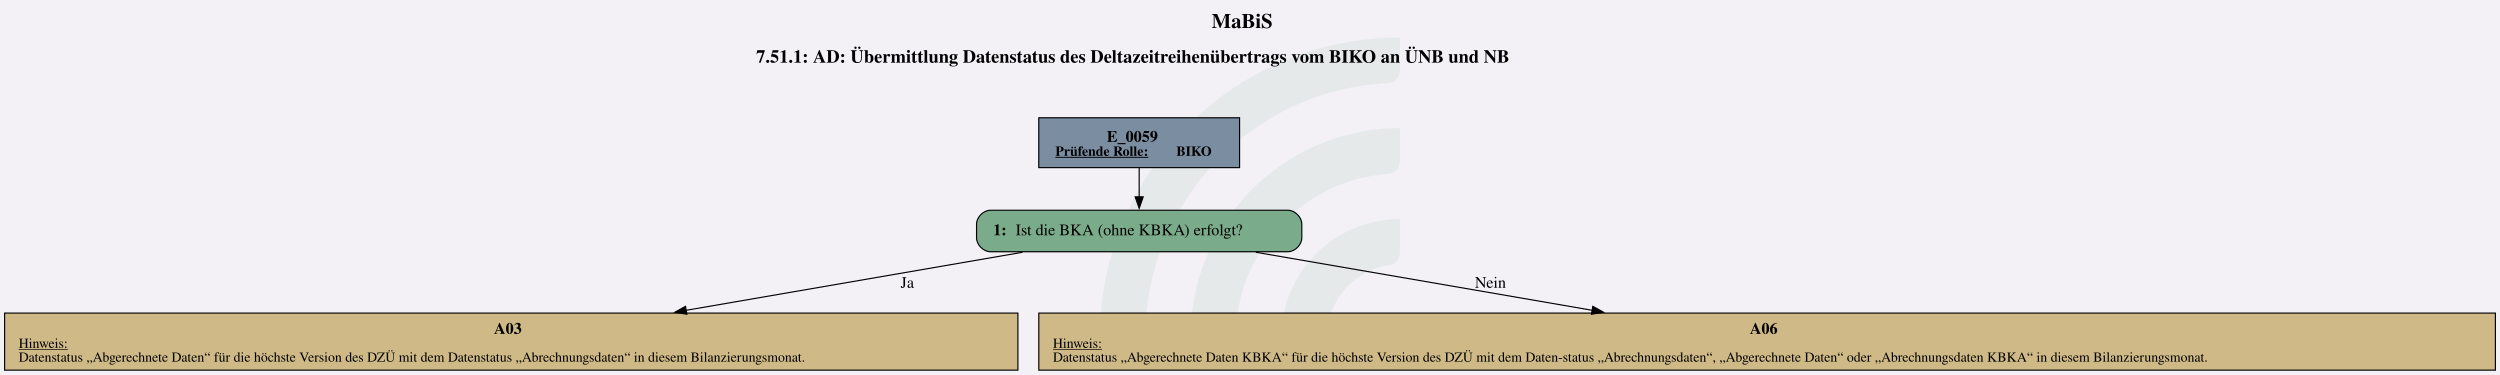
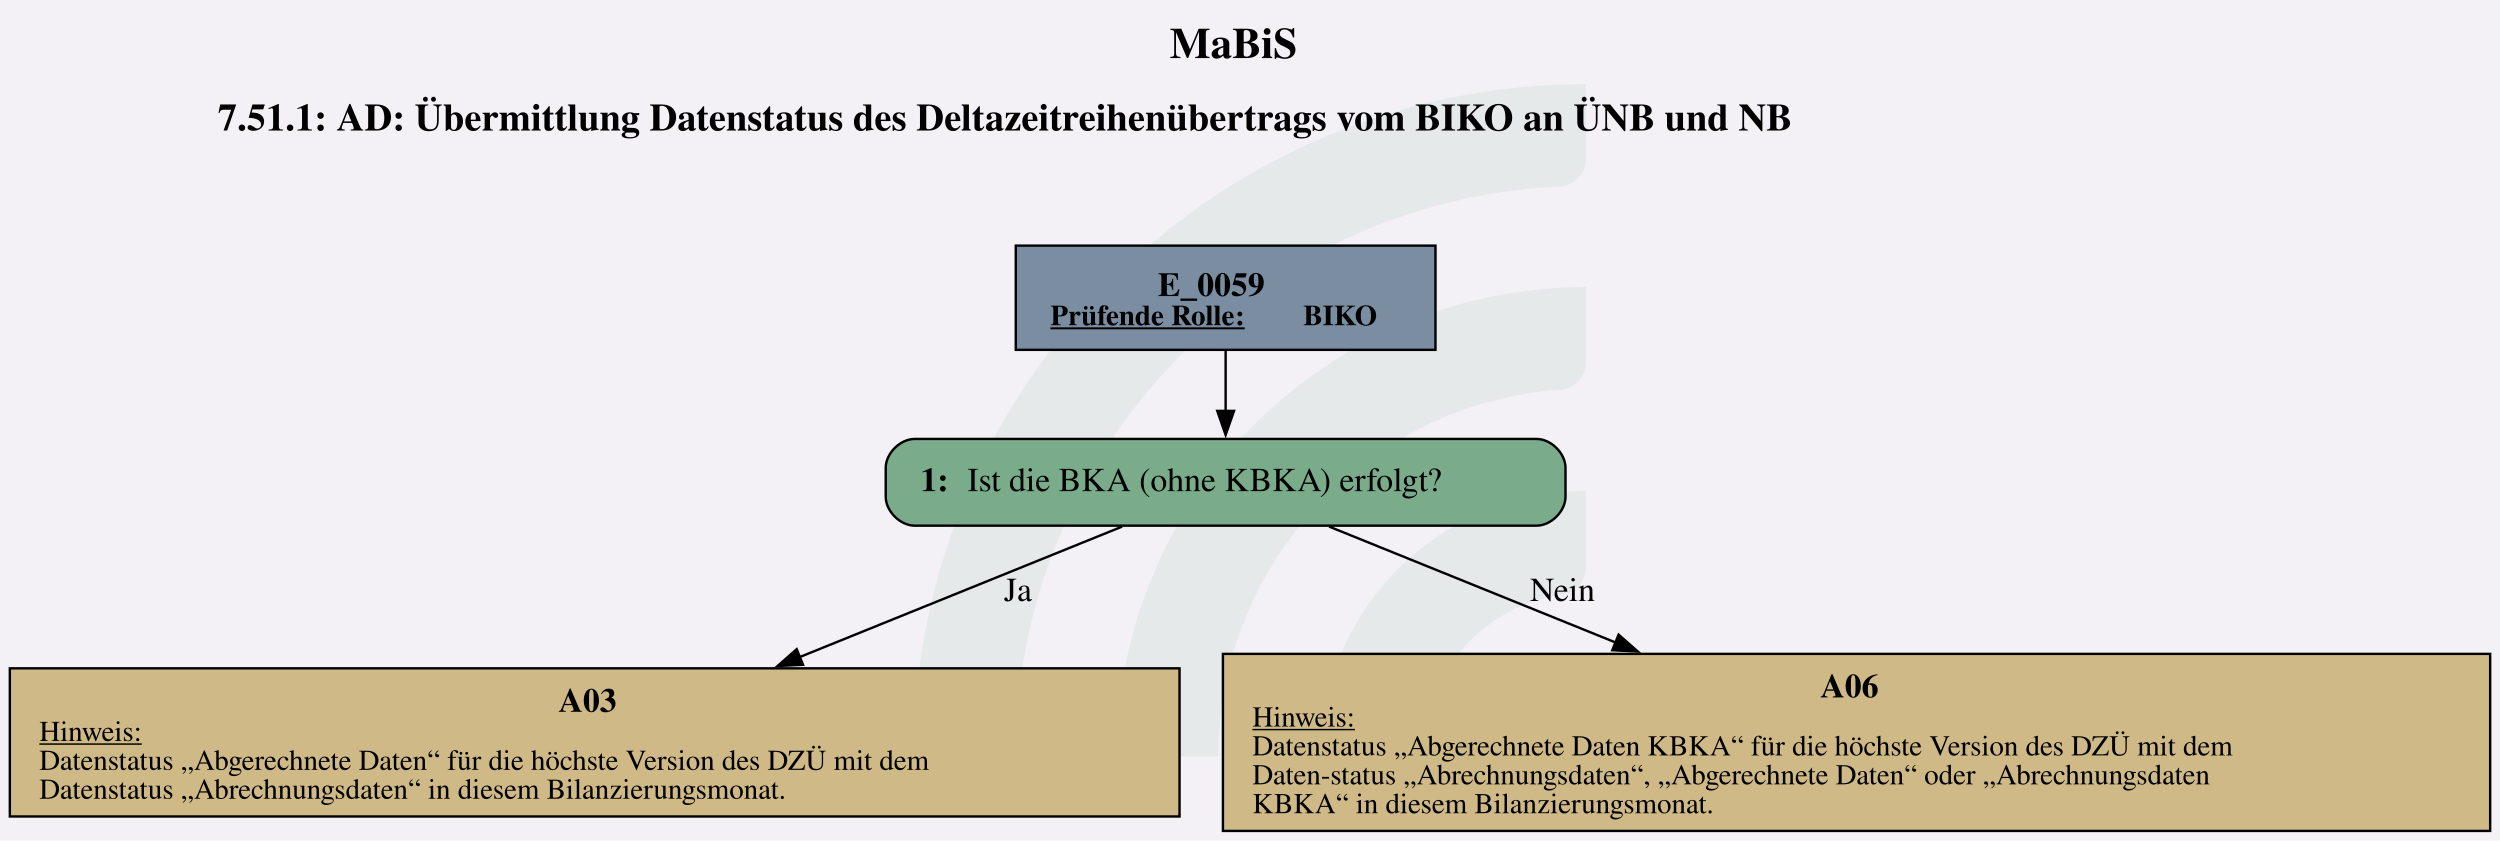
- <svg xmlns="http://www.w3.org/2000/svg" version="1.1" width="1920.0px" viewBox="0 0 1920.0 288.0" height="288.0px">
+ <svg xmlns="http://www.w3.org/2000/svg" version="1.1" width="1384.0px" viewBox="0 0 1384.0 465.333" height="465.333px">
  <g>
-     <svg version="1.1" width="1920.0px" viewBox="0 0 1920.0 288.0" height="288.0px">
-       <polygon fill="#f3f1f6" points="0,0 1920.0,0 1920.0,288.0 0,288.0" />
+     <svg version="1.1" width="1384.0px" viewBox="0 0 1384.0 465.333" height="465.333px">
+       <polygon fill="#f3f1f6" points="0,0 1384.0,0 1384.0,465.333 0,465.333" />
      <g>
-         <g transform="translate(844.8855, 28.8) scale(1 1) translate(0, 0) scale(1.302513 1.302513) ">
+         <g transform="translate(506.0047, 46.53333) scale(1 1) translate(0, 0) scale(2.104524 2.104524) ">
          <defs id="defs2">
            <clipPath clipPathUnits="userSpaceOnUse" id="clipPath23">
              <path d="M 0,568.156 H 579.236 V 0 H 0 Z" id="path21" />
            </clipPath>
          </defs>
          <g id="layer1" transform="translate(-16.54194,-55.30527)">
            <g id="g19" clip-path="url(#clipPath23)" transform="matrix(0.3527778,0,0,-0.3527778,0.01017023,243.7368)" style="opacity:0.2">
              <g id="g25" transform="translate(122.444,32.7195)">
                <path d="m 0,0 h -56.104 c -11,0 -19.898,9.123 -19.463,20.115 10.594,267.191 231.277,481.302 501.029,481.302 v -56.02 c 0,-10.98 -8.688,-19.892 -19.658,-20.393 C 180.29,414.697 0,228.005 0,0" style="fill:#6ead83;fill-opacity:0.5;fill-rule:nonzero;stroke:none" id="path27" />
              </g>
              <g id="g29" transform="translate(273.7828,32.7195)">
                <path d="m 0,0 h -55.926 c -11.228,0 -20.091,9.482 -19.435,20.69 10.744,183.439 163.389,329.388 349.485,329.388 v -56.263 c 0,-10.709 -8.273,-19.617 -18.957,-20.35 C 112.819,263.696 0,144.774 0,0" style="fill:#6ead83;fill-opacity:0.5;fill-rule:nonzero;stroke:none" id="path31" />
              </g>
              <g id="g33" transform="translate(425.7667,32.7195)">
                <path d="m 0,0 h -55.445 c -11.653,0 -20.604,10.17 -19.334,21.753 10.866,99.032 95.031,176.341 196.919,176.341 v -57.011 c 0,-10.046 -7.283,-18.755 -17.229,-20.165 C 45.688,112.522 0,61.497 0,0" style="fill:#6ead83;fill-opacity:0.5;fill-rule:nonzero;stroke:none" id="path35" />
              </g>
            </g>
          </g>
        </g>
-         <svg width="1440pt" height="216pt" viewBox="0.00 0.00 1440.00 215.72">
-           <g id="graph0" class="graph" transform="scale(0.663639 0.663639) rotate(0) translate(4 321.05)">
-             <text text-anchor="start" x="1047.55" y="-296.95" font-family="Times,serif" font-weight="bold" font-size="18.00">MaBiS</text>
-             <text text-anchor="start" x="652.3" y="-266.85" font-family="Times,serif" font-weight="bold" font-size="16.00">7.51.1: AD: Übermittlung Datenstatus des Deltazeitreihenübertrags vom BIKO an ÜNB und NB</text>
+         <svg width="1038pt" height="349pt" viewBox="0.00 0.00 1037.98 349.05">
+           <g id="graph0" class="graph" transform="scale(1 1) rotate(0) translate(4 345.05)">
+             <text text-anchor="start" x="481.62" y="-320.95" font-family="Times,serif" font-weight="bold" font-size="18.00">MaBiS</text>
+             <text text-anchor="start" x="86.37" y="-290.85" font-family="Times,serif" font-weight="bold" font-size="16.00">7.51.1: AD: Übermittlung Datenstatus des Deltazeitreihenübertrags vom BIKO an ÜNB und NB</text>
            <g id="node1" class="node">
-               <polygon fill="#7a8da1" stroke="black" points="1071.89,-219.05 897.59,-219.05 897.59,-175.77 1071.89,-175.77 1071.89,-219.05" />
-               <text text-anchor="start" x="956.62" y="-198.11" font-family="Times,serif" font-weight="bold" font-size="14.00">E_0059</text>
-               <text text-anchor="start" x="911.99" y="-186.01" font-family="Times,serif" font-weight="bold" text-decoration="underline" font-size="12.00">Prüfende Rolle:</text>
-               <text text-anchor="start" x="1016.99" y="-186.01" font-family="Times,serif" font-weight="bold" font-size="12.00"> BIKO</text>
+               <polygon fill="#7a8da1" stroke="black" points="592.01,-243.05 417.72,-243.05 417.72,-199.77 592.01,-199.77 592.01,-243.05" />
+               <text text-anchor="start" x="476.74" y="-222.11" font-family="Times,serif" font-weight="bold" font-size="14.00">E_0059</text>
+               <text text-anchor="start" x="432.12" y="-210.01" font-family="Times,serif" font-weight="bold" text-decoration="underline" font-size="12.00">Prüfende Rolle:</text>
+               <text text-anchor="start" x="537.12" y="-210.01" font-family="Times,serif" font-weight="bold" font-size="12.00"> BIKO</text>
            </g>
            <g id="node2" class="node">
-               <path fill="#7aab8a" stroke="black" d="M1113.89,-138.77C1113.89,-138.77 855.59,-138.77 855.59,-138.77 849.59,-138.77 843.59,-132.77 843.59,-126.77 843.59,-126.77 843.59,-114.77 843.59,-114.77 843.59,-108.77 849.59,-102.77 855.59,-102.77 855.59,-102.77 1113.89,-102.77 1113.89,-102.77 1119.89,-102.77 1125.89,-108.77 1125.89,-114.77 1125.89,-114.77 1125.89,-126.77 1125.89,-126.77 1125.89,-132.77 1119.89,-138.77 1113.89,-138.77" />
-               <text text-anchor="start" x="857.99" y="-117.09" font-family="Times,serif" font-weight="bold" font-size="14.00">1: </text>
-               <text text-anchor="start" x="877.49" y="-117.09" font-family="Times,serif" font-size="14.00">Ist die BKA (ohne KBKA) erfolgt?</text>
+               <path fill="#7aab8a" stroke="black" d="M634.01,-162.77C634.01,-162.77 375.72,-162.77 375.72,-162.77 369.72,-162.77 363.72,-156.77 363.72,-150.77 363.72,-150.77 363.72,-138.77 363.72,-138.77 363.72,-132.77 369.72,-126.77 375.72,-126.77 375.72,-126.77 634.01,-126.77 634.01,-126.77 640.01,-126.77 646.01,-132.77 646.01,-138.77 646.01,-138.77 646.01,-150.77 646.01,-150.77 646.01,-156.77 640.01,-162.77 634.01,-162.77" />
+               <text text-anchor="start" x="378.12" y="-141.09" font-family="Times,serif" font-weight="bold" font-size="14.00">1: </text>
+               <text text-anchor="start" x="397.62" y="-141.09" font-family="Times,serif" font-size="14.00">Ist die BKA (ohne KBKA) erfolgt?</text>
            </g>
            <g id="edge1" class="edge">
-               <path fill="none" stroke="black" d="M984.74,-175.62C984.74,-167.76 984.74,-158.68 984.74,-150.24" />
-               <polygon fill="black" stroke="black" points="988.24,-150.44 984.74,-140.44 981.24,-150.44 988.24,-150.44" />
+               <path fill="none" stroke="black" d="M504.87,-199.62C504.87,-191.76 504.87,-182.68 504.87,-174.24" />
+               <polygon fill="black" stroke="black" points="508.37,-174.44 504.87,-164.44 501.37,-174.44 508.37,-174.44" />
            </g>
            <g id="node3" class="node">
-               <polygon fill="#cfb986" stroke="black" points="879.48,-49.52 0,-49.52 0,0 879.48,0 879.48,-49.52" />
-               <text text-anchor="start" x="424.74" y="-31.46" font-family="Times,serif" font-weight="bold" font-size="14.00">A03</text>
-               <text text-anchor="start" x="12.24" y="-19.36" font-family="Times,serif" text-decoration="underline" font-size="12.00">Hinweis:</text>
-               <text text-anchor="start" x="12.24" y="-7.36" font-family="Times,serif" font-size="12.00">Datenstatus „Abgerechnete Daten“ für die höchste Version des DZÜ mit dem Datenstatus „Abrechnungsdaten“ in diesem Bilanzierungsmonat.</text>
+               <polygon fill="#cfb986" stroke="black" points="485.73,-67.52 0,-67.52 0,-6 485.73,-6 485.73,-67.52" />
+               <text text-anchor="start" x="227.87" y="-49.46" font-family="Times,serif" font-weight="bold" font-size="14.00">A03</text>
+               <text text-anchor="start" x="12.24" y="-37.36" font-family="Times,serif" text-decoration="underline" font-size="12.00">Hinweis:</text>
+               <text text-anchor="start" x="12.24" y="-25.36" font-family="Times,serif" font-size="12.00">Datenstatus „Abgerechnete Daten“ für die höchste Version des DZÜ mit dem</text>
+               <text text-anchor="start" x="12.24" y="-13.36" font-family="Times,serif" font-size="12.00">Datenstatus „Abrechnungsdaten“ in diesem Bilanzierungsmonat.</text>
            </g>
            <g id="edge2" class="edge">
-               <path fill="none" stroke="black" d="M883.51,-102.31C801.49,-88.16 684.68,-68.01 591.48,-51.93" />
-               <polygon fill="black" stroke="black" points="592.18,-48.5 581.73,-50.25 590.99,-55.4 592.18,-48.5" />
-               <text text-anchor="middle" x="783.49" y="-71.47" font-family="Times,serif" font-size="14.00">Ja</text>
+               <path fill="none" stroke="black" d="M461.89,-126.38C425.67,-111.73 372.74,-90.31 327.99,-72.2" />
+               <polygon fill="black" stroke="black" points="329.38,-68.99 318.8,-68.48 326.76,-75.48 329.38,-68.99" />
+               <text text-anchor="middle" x="418.62" y="-95.47" font-family="Times,serif" font-size="14.00">Ja</text>
            </g>
            <g id="node4" class="node">
-               <polygon fill="#cfb986" stroke="black" points="2161.86,-49.52 897.62,-49.52 897.62,0 2161.86,0 2161.86,-49.52" />
-               <text text-anchor="start" x="1514.74" y="-31.46" font-family="Times,serif" font-weight="bold" font-size="14.00">A06</text>
-               <text text-anchor="start" x="909.87" y="-19.36" font-family="Times,serif" text-decoration="underline" font-size="12.00">Hinweis:</text>
-               <text text-anchor="start" x="909.87" y="-7.36" font-family="Times,serif" font-size="12.00">Datenstatus „Abgerechnete Daten KBKA“ für die höchste Version des DZÜ mit dem Daten-status „Abrechnungsdaten“, „Abgerechnete Daten“ oder „Abrechnungsdaten KBKA“ in diesem Bilanzierungsmonat.</text>
+               <polygon fill="#cfb986" stroke="black" points="1029.98,-73.52 503.75,-73.52 503.75,0 1029.98,0 1029.98,-73.52" />
+               <text text-anchor="start" x="751.87" y="-55.46" font-family="Times,serif" font-weight="bold" font-size="14.00">A06</text>
+               <text text-anchor="start" x="515.99" y="-43.36" font-family="Times,serif" text-decoration="underline" font-size="12.00">Hinweis:</text>
+               <text text-anchor="start" x="515.99" y="-31.36" font-family="Times,serif" font-size="12.00">Datenstatus „Abgerechnete Daten KBKA“ für die höchste Version des DZÜ mit dem</text>
+               <text text-anchor="start" x="515.99" y="-19.36" font-family="Times,serif" font-size="12.00">Daten-status „Abrechnungsdaten“, „Abgerechnete Daten“ oder „Abrechnungsdaten</text>
+               <text text-anchor="start" x="515.99" y="-7.36" font-family="Times,serif" font-size="12.00">KBKA“ in diesem Bilanzierungsmonat.</text>
            </g>
            <g id="edge3" class="edge">
-               <path fill="none" stroke="black" d="M1085.97,-102.31C1167.99,-88.16 1284.8,-68.01 1378,-51.93" />
-               <polygon fill="black" stroke="black" points="1378.49,-55.4 1387.75,-50.25 1377.3,-48.5 1378.49,-55.4" />
-               <text text-anchor="middle" x="1289.62" y="-71.47" font-family="Times,serif" font-size="14.00">Nein</text>
+               <path fill="none" stroke="black" d="M547.84,-126.38C580.09,-113.33 625.59,-94.92 666.77,-78.26" />
+               <polygon fill="black" stroke="black" points="668.05,-81.52 676.01,-74.52 665.43,-75.03 668.05,-81.52" />
+               <text text-anchor="middle" x="644.74" y="-95.47" font-family="Times,serif" font-size="14.00">Nein</text>
            </g>
          </g>
        </svg>
      </g>
    </svg>
  </g>
</svg>
